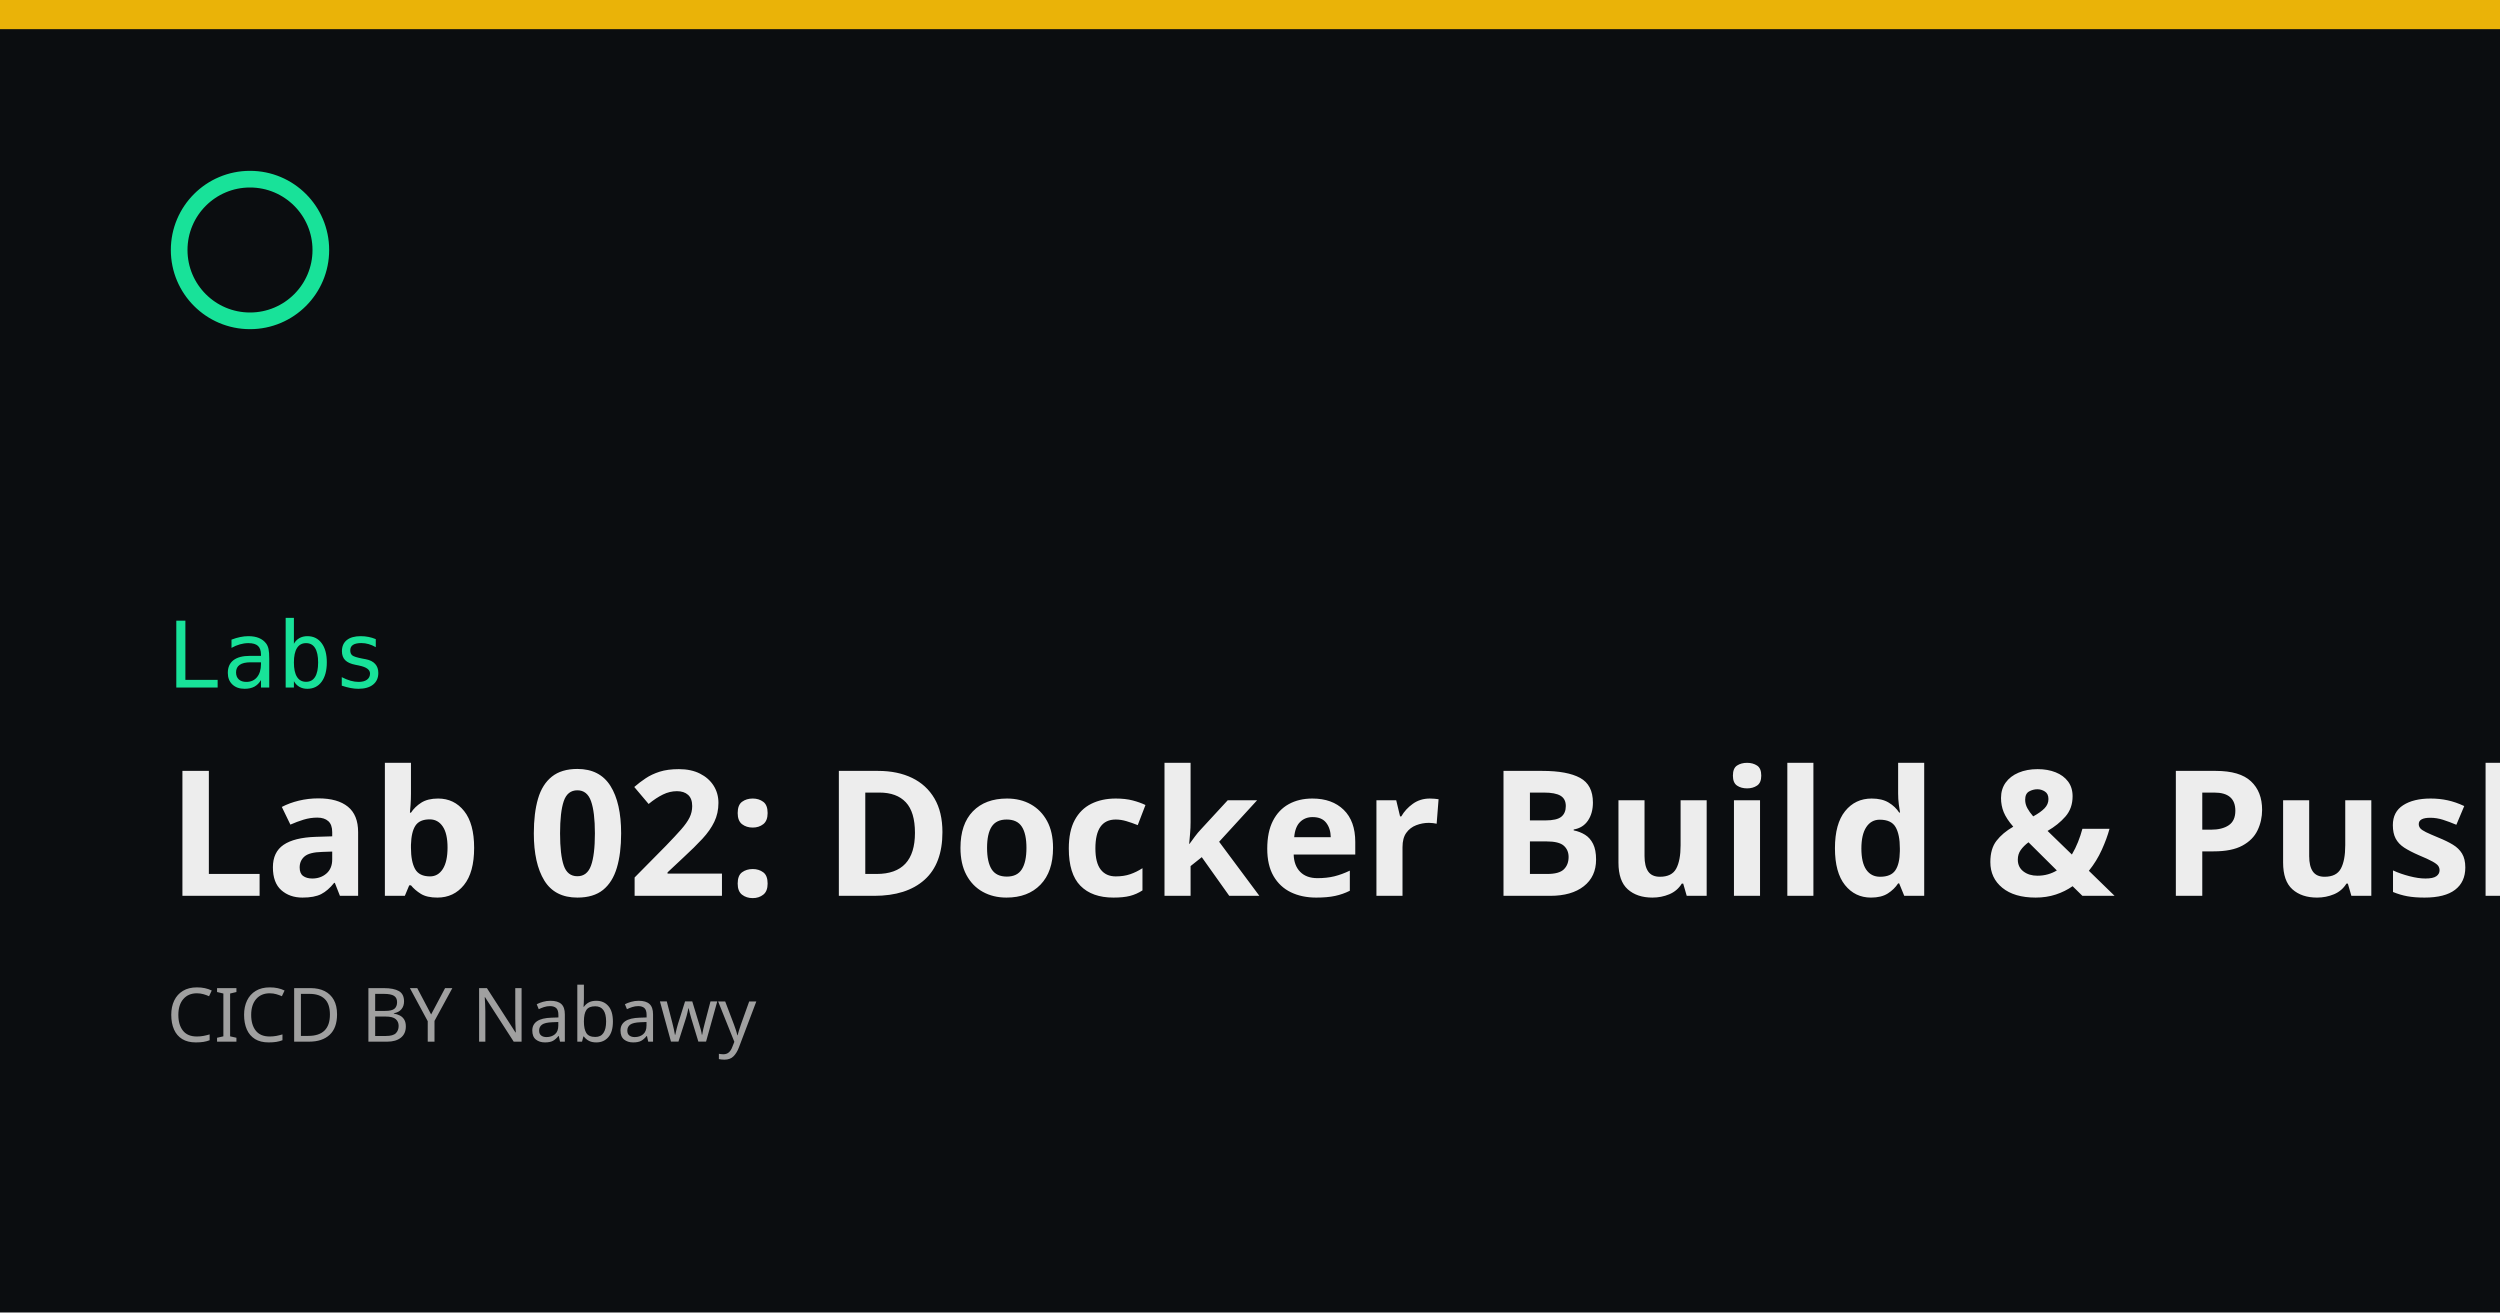
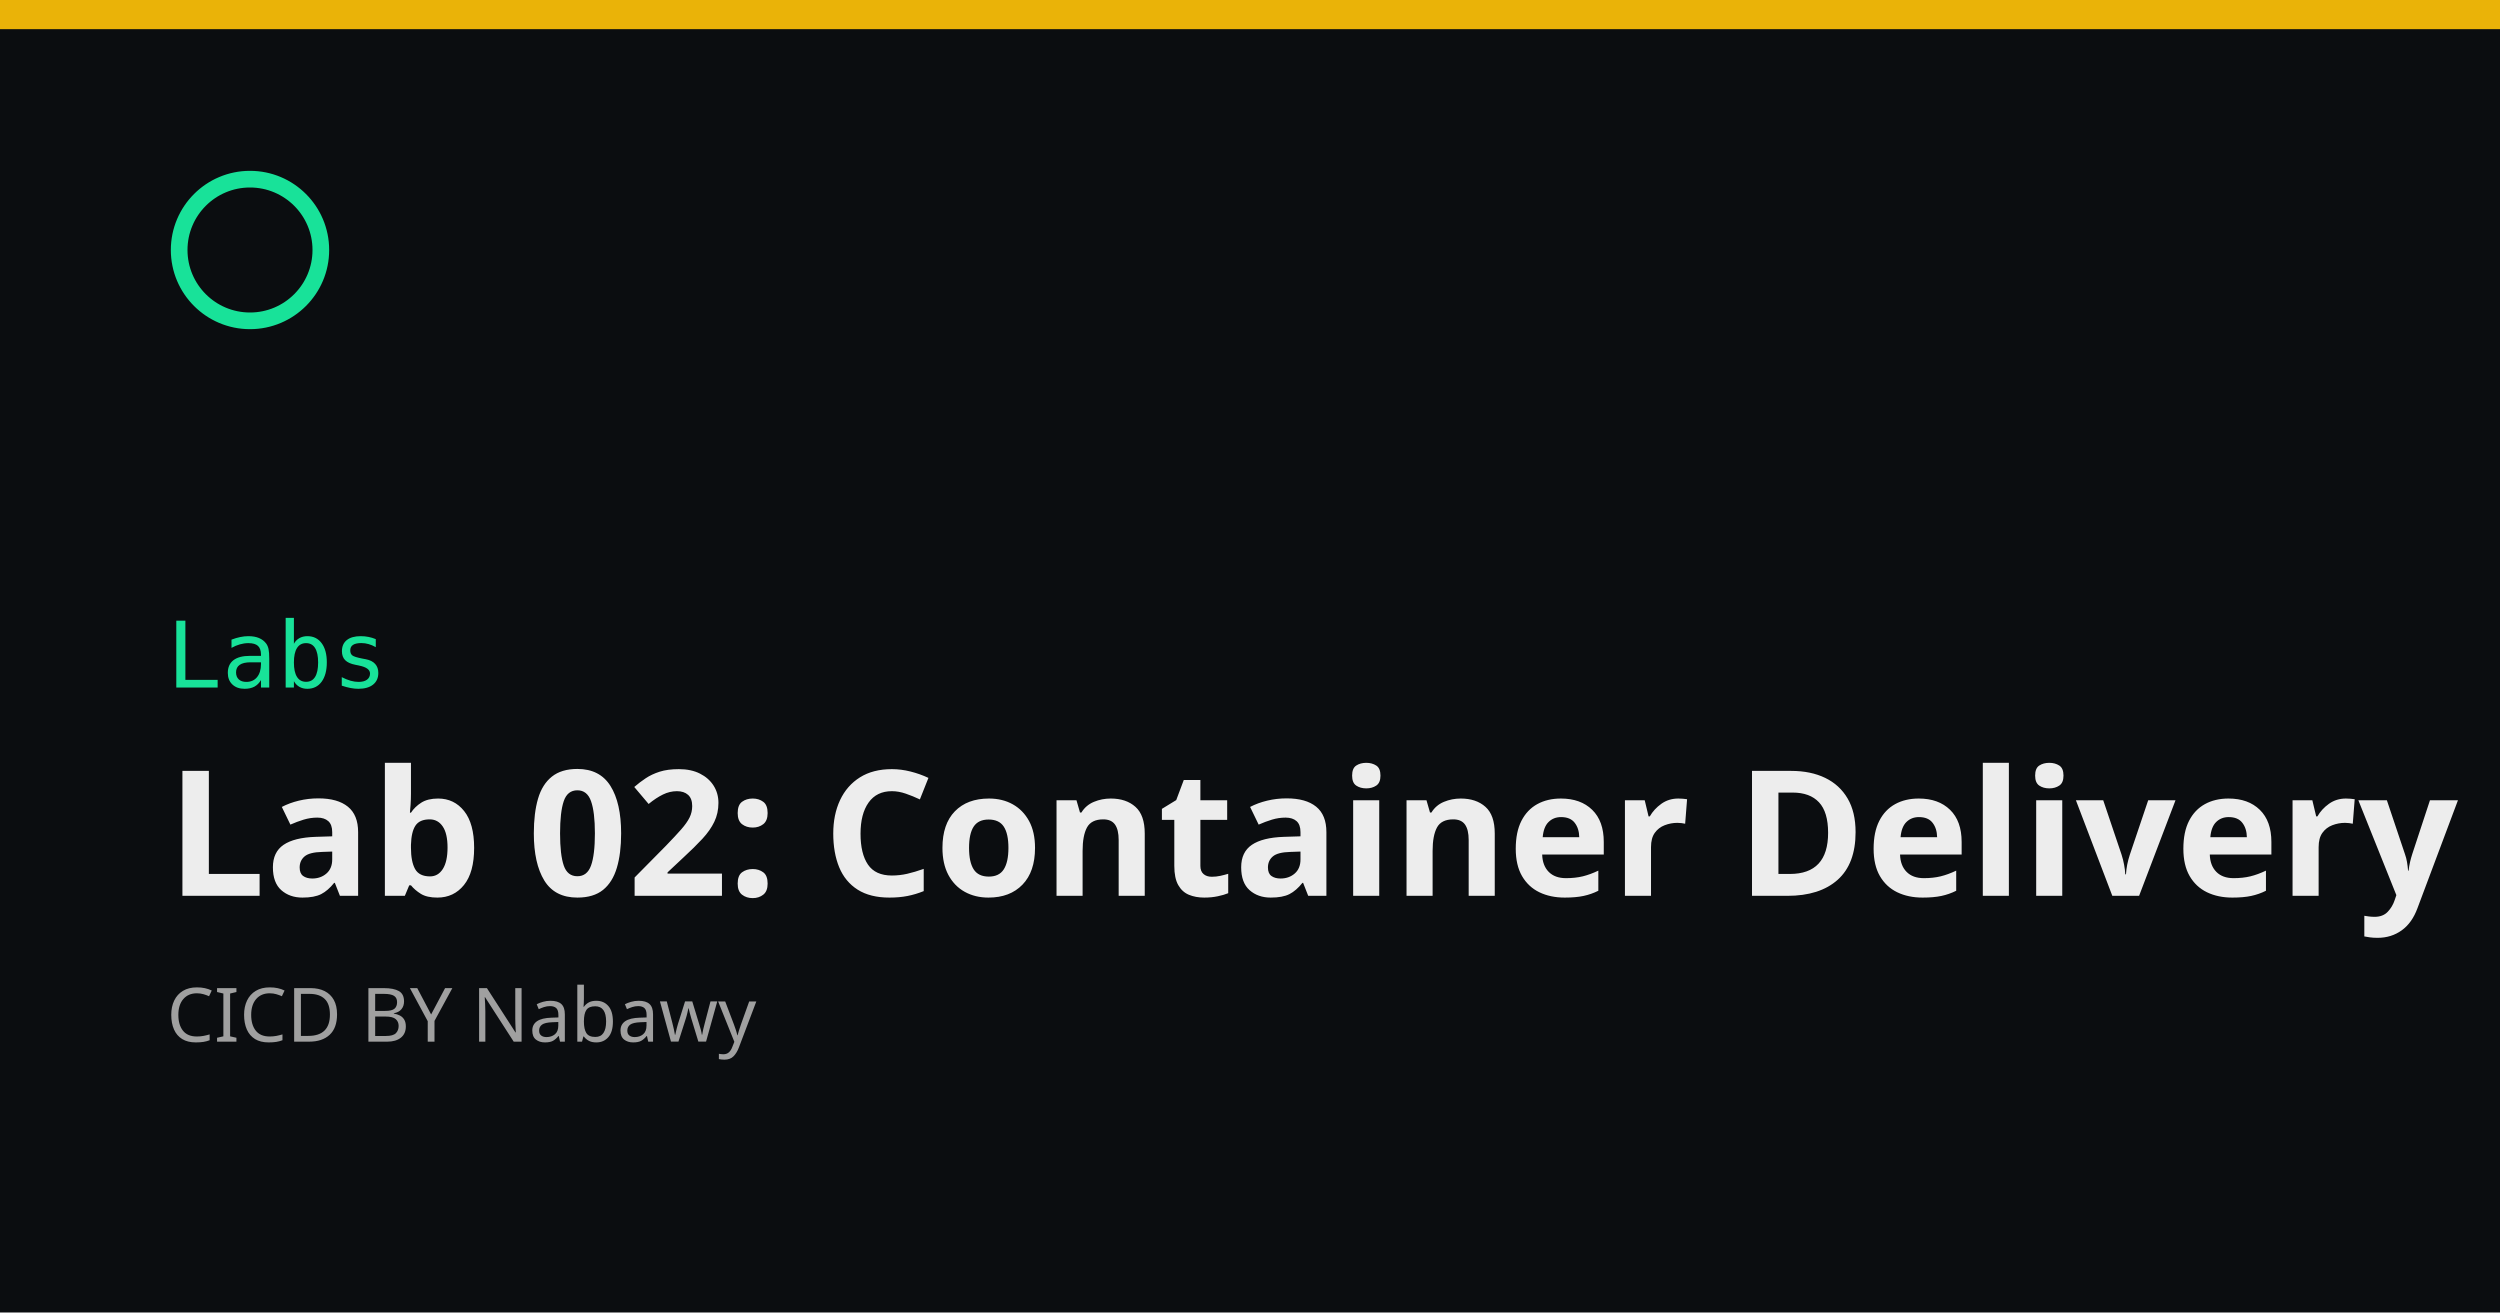
<svg xmlns="http://www.w3.org/2000/svg" width="1200" height="630">
  <rect width="1200" height="630" fill="#0B0D10" />
  <rect width="1200" height="14" fill="#EAB308" />
  <circle cx="120" cy="120" r="34" fill="none" stroke="#18E299" stroke-width="8" />
  <text x="80" y="330" font-family="monospace" font-size="44" fill="#18E299">Labs</text>
-   <text x="80" y="430" font-family="sans-serif" font-weight="bold" font-size="84" fill="#ededed">Lab 02: Docker Build &amp; Push </text>
+   <text x="80" y="430" font-family="sans-serif" font-weight="bold" font-size="84" fill="#ededed">Lab 02: Container Delivery</text>
  <text x="80" y="500" font-family="sans-serif" font-size="36" fill="#a0a0a0">CICD BY Nabawy</text>
</svg>
